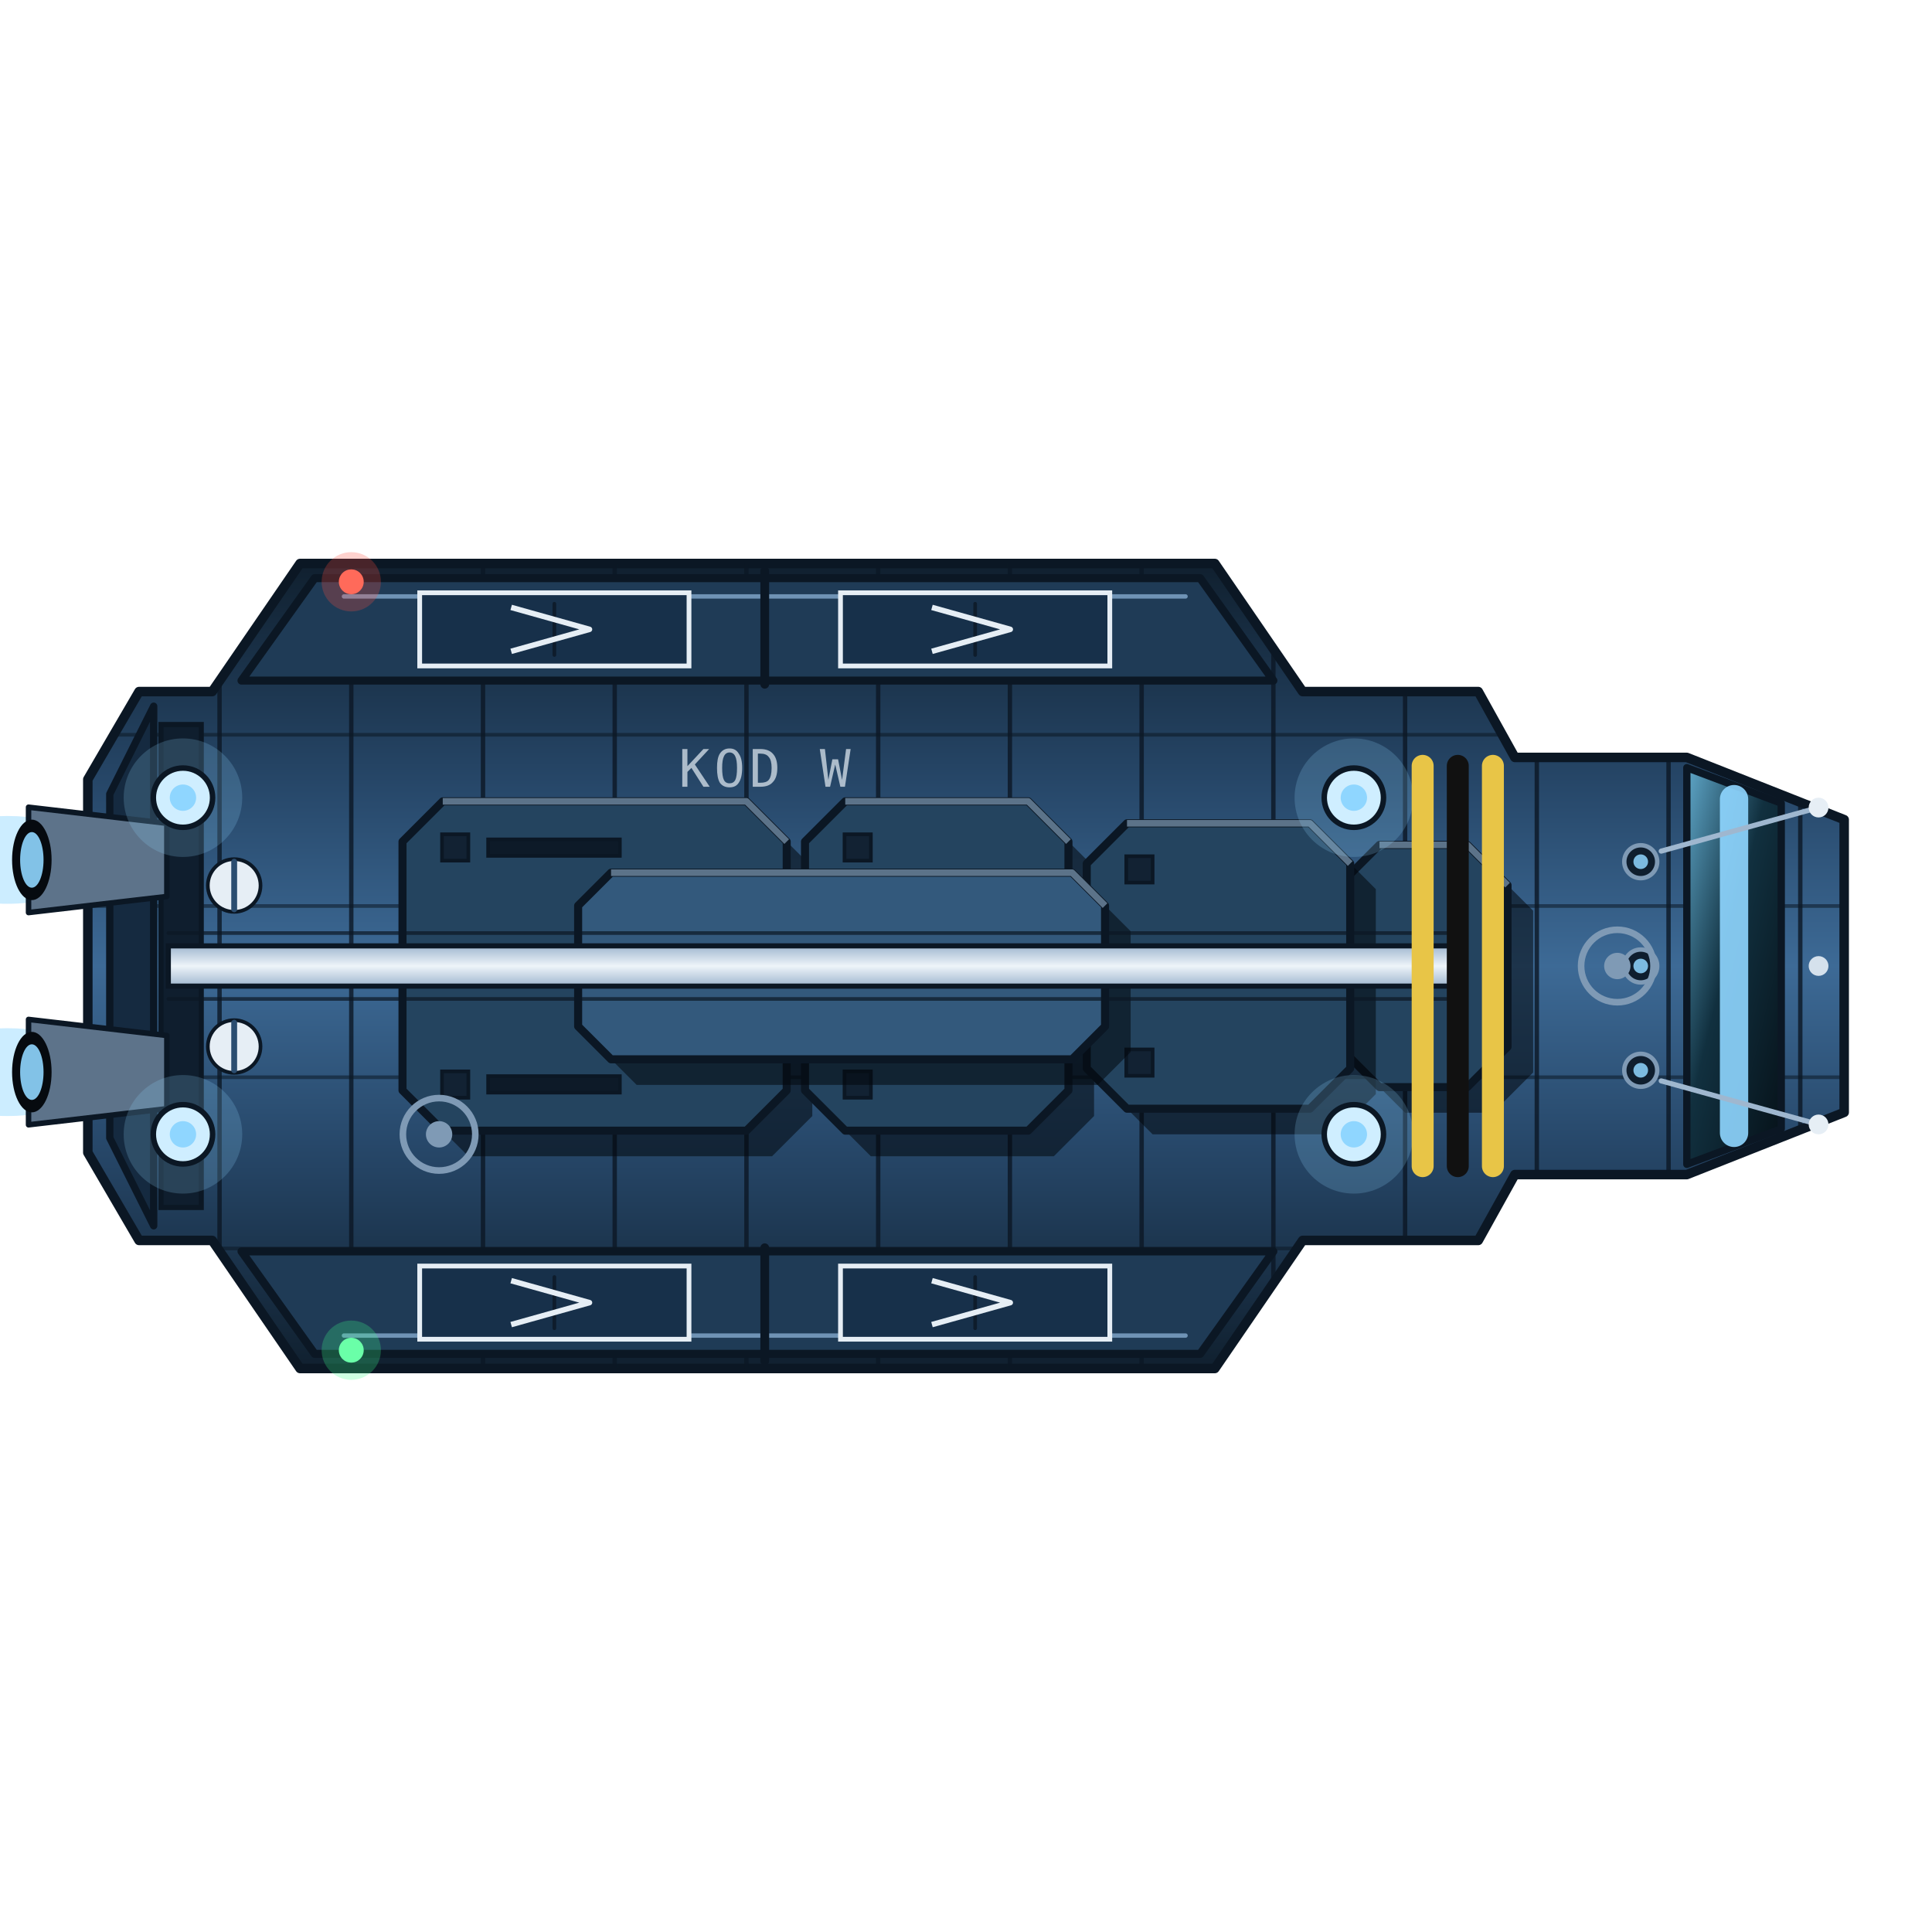
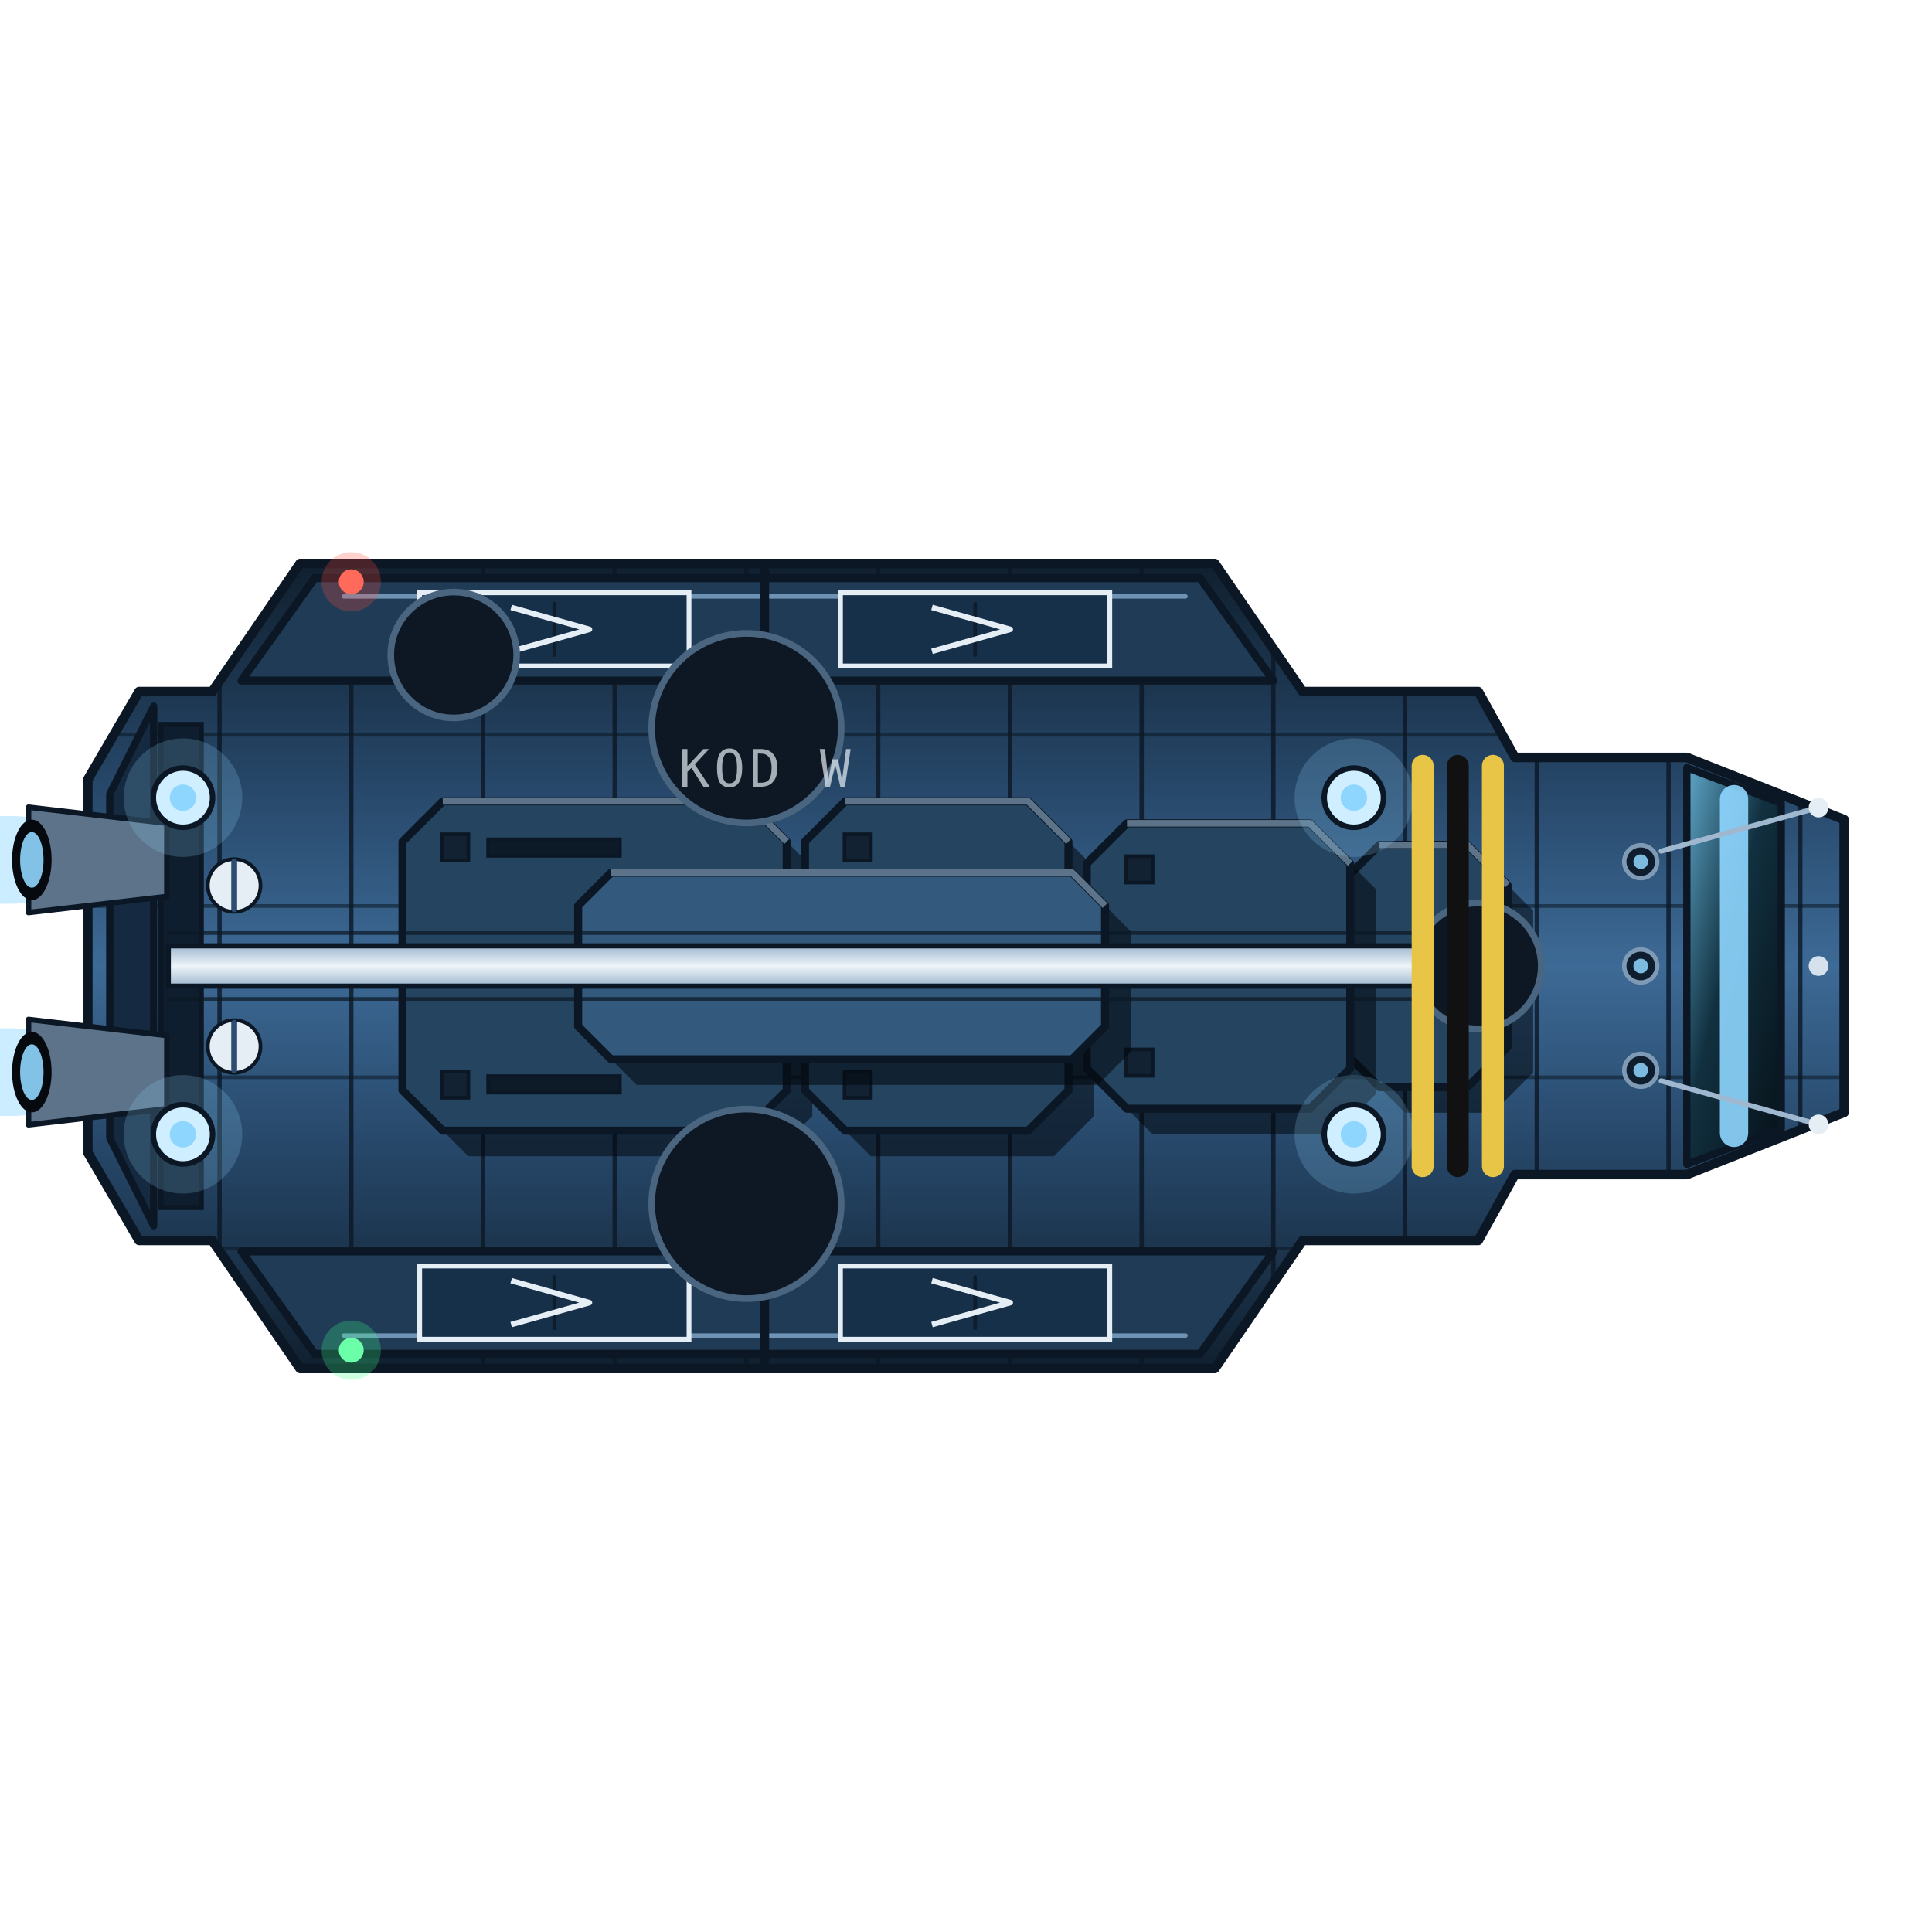
<svg xmlns="http://www.w3.org/2000/svg" viewBox="-26.40 -26.40 52.80 52.80">
  <defs>
    <linearGradient id="glass" x1="0" y1="0" x2="1" y2="1">
      <stop offset="0" stop-color="#5fa7c9" />
      <stop offset="0.45" stop-color="#11303f" />
      <stop offset="1" stop-color="#061118" />
    </linearGradient>
    <linearGradient id="kesSpineV" x1="0" y1="0" x2="0" y2="1">
      <stop offset="0" stop-color="#9fb7cf" />
      <stop offset="0.5" stop-color="#eef4f9" />
      <stop offset="1" stop-color="#9fb7cf" />
    </linearGradient>
    <linearGradient id="kodHull" x1="0" y1="0" x2="0" y2="1">
      <stop offset="0" stop-color="#10202f" />
      <stop offset="0.28" stop-color="#27486a" />
      <stop offset="0.5" stop-color="#3d6a96" />
      <stop offset="0.72" stop-color="#27486a" />
      <stop offset="1" stop-color="#10202f" />
    </linearGradient>
  </defs>
  <ellipse cx="-26.20" cy="2.90" rx="2.60" ry="1.20" fill="#8fd6ff" opacity="0.45" />
  <ellipse cx="-26.20" cy="-2.90" rx="2.60" ry="1.20" fill="#8fd6ff" opacity="0.45" />
  <polygon points="24.00,-4.00 19.70,-5.70 15.00,-5.70 14.00,-7.50 9.20,-7.50 6.80,-11.00 -18.20,-11.00 -20.60,-7.50 -22.60,-7.50 -24.00,-5.10 -24.00,5.10 -22.60,7.50 -20.60,7.50 -18.20,11.00 6.80,11.00 9.20,7.50 14.00,7.50 15.00,5.70 19.70,5.70 24.00,4.00" fill="url(#kodHull)" stroke="#0b1724" stroke-width="0.26" stroke-linejoin="round" />
  <clipPath id="c-warrant-1">
    <polygon points="24.00,-4.00 19.70,-5.70 15.00,-5.70 14.00,-7.50 9.20,-7.50 6.80,-11.00 -18.20,-11.00 -20.60,-7.50 -22.60,-7.50 -24.00,-5.10 -24.00,5.10 -22.60,7.50 -20.60,7.50 -18.20,11.00 6.80,11.00 9.20,7.50 14.00,7.50 15.00,5.70 19.70,5.70 24.00,4.00" />
  </clipPath>
  <g clip-path="url(#c-warrant-1)">
    <line x1="-20.40" y1="-11.00" x2="-20.40" y2="11.00" stroke="#0b1724" stroke-width="0.12" stroke-linecap="round" opacity="0.8" />
    <line x1="-16.80" y1="-11.00" x2="-16.80" y2="11.00" stroke="#0b1724" stroke-width="0.12" stroke-linecap="round" opacity="0.8" />
    <line x1="-13.20" y1="-11.00" x2="-13.20" y2="11.00" stroke="#0b1724" stroke-width="0.12" stroke-linecap="round" opacity="0.8" />
    <line x1="-9.60" y1="-11.00" x2="-9.60" y2="11.00" stroke="#0b1724" stroke-width="0.12" stroke-linecap="round" opacity="0.8" />
    <line x1="-6.00" y1="-11.00" x2="-6.00" y2="11.00" stroke="#0b1724" stroke-width="0.12" stroke-linecap="round" opacity="0.8" />
    <line x1="-2.40" y1="-11.00" x2="-2.40" y2="11.00" stroke="#0b1724" stroke-width="0.12" stroke-linecap="round" opacity="0.8" />
    <line x1="1.20" y1="-11.00" x2="1.20" y2="11.00" stroke="#0b1724" stroke-width="0.12" stroke-linecap="round" opacity="0.8" />
    <line x1="4.80" y1="-11.00" x2="4.80" y2="11.00" stroke="#0b1724" stroke-width="0.12" stroke-linecap="round" opacity="0.8" />
    <line x1="8.40" y1="-11.00" x2="8.40" y2="11.00" stroke="#0b1724" stroke-width="0.12" stroke-linecap="round" opacity="0.8" />
    <line x1="12.00" y1="-11.00" x2="12.00" y2="11.00" stroke="#0b1724" stroke-width="0.12" stroke-linecap="round" opacity="0.8" />
    <line x1="15.60" y1="-11.00" x2="15.60" y2="11.00" stroke="#0b1724" stroke-width="0.12" stroke-linecap="round" opacity="0.8" />
    <line x1="19.20" y1="-11.00" x2="19.20" y2="11.00" stroke="#0b1724" stroke-width="0.12" stroke-linecap="round" opacity="0.8" />
    <line x1="22.80" y1="-11.00" x2="22.80" y2="11.00" stroke="#0b1724" stroke-width="0.12" stroke-linecap="round" opacity="0.8" />
    <line x1="-24.00" y1="-6.32" x2="24.00" y2="-6.32" stroke="#0b1724" stroke-width="0.1" stroke-linecap="round" opacity="0.55" />
    <line x1="-24.00" y1="-1.64" x2="24.00" y2="-1.64" stroke="#0b1724" stroke-width="0.1" stroke-linecap="round" opacity="0.55" />
    <line x1="-24.00" y1="3.04" x2="24.00" y2="3.04" stroke="#0b1724" stroke-width="0.1" stroke-linecap="round" opacity="0.55" />
    <line x1="-24.00" y1="7.72" x2="24.00" y2="7.72" stroke="#0b1724" stroke-width="0.1" stroke-linecap="round" opacity="0.55" />
  </g>
  <polygon points="8.40,-7.80 6.40,-10.60 -17.80,-10.60 -19.80,-7.80" fill="#1f3b56" stroke="#0b1724" stroke-width="0.22" stroke-linejoin="round" />
  <line x1="-17.00" y1="-10.10" x2="6.00" y2="-10.10" stroke="#6f93b5" stroke-width="0.12" stroke-linecap="round" />
  <line x1="-5.50" y1="-7.70" x2="-5.50" y2="-10.80" stroke="#0b1724" stroke-width="0.24" stroke-linecap="round" />
  <polygon points="8.40,7.80 6.40,10.60 -17.80,10.60 -19.80,7.80" fill="#1f3b56" stroke="#0b1724" stroke-width="0.22" stroke-linejoin="round" />
  <line x1="-17.00" y1="10.10" x2="6.00" y2="10.10" stroke="#6f93b5" stroke-width="0.12" stroke-linecap="round" />
  <line x1="-5.50" y1="7.70" x2="-5.50" y2="10.80" stroke="#0b1724" stroke-width="0.24" stroke-linecap="round" />
  <rect x="-14.93" y="-10.20" width="7.36" height="2.00" rx="0.0" fill="#17304a" stroke="#e6eef5" stroke-width="0.13" />
  <line x1="-11.25" y1="-9.90" x2="-11.25" y2="-8.50" stroke="#0b1724" stroke-width="0.1" stroke-linecap="round" opacity="0.8" />
  <polyline points="-12.43,-9.80 -10.29,-9.20 -12.43,-8.60" fill="none" stroke="#e6eef5" stroke-width="0.15" stroke-linejoin="round" />
  <rect x="-3.43" y="-10.20" width="7.36" height="2.00" rx="0.0" fill="#17304a" stroke="#e6eef5" stroke-width="0.13" />
  <line x1="0.25" y1="-9.90" x2="0.25" y2="-8.50" stroke="#0b1724" stroke-width="0.1" stroke-linecap="round" opacity="0.8" />
  <polyline points="-0.93,-9.80 1.21,-9.20 -0.93,-8.60" fill="none" stroke="#e6eef5" stroke-width="0.15" stroke-linejoin="round" />
  <rect x="-14.93" y="8.20" width="7.36" height="2.00" rx="0.0" fill="#17304a" stroke="#e6eef5" stroke-width="0.13" />
  <line x1="-11.25" y1="8.50" x2="-11.25" y2="9.90" stroke="#0b1724" stroke-width="0.1" stroke-linecap="round" opacity="0.8" />
  <polyline points="-12.43,8.60 -10.29,9.20 -12.43,9.80" fill="none" stroke="#e6eef5" stroke-width="0.15" stroke-linejoin="round" />
  <rect x="-3.43" y="8.20" width="7.36" height="2.00" rx="0.0" fill="#17304a" stroke="#e6eef5" stroke-width="0.13" />
  <line x1="0.25" y1="8.50" x2="0.25" y2="9.90" stroke="#0b1724" stroke-width="0.1" stroke-linecap="round" opacity="0.8" />
  <polyline points="-0.93,8.60 1.21,9.20 -0.93,9.80" fill="none" stroke="#e6eef5" stroke-width="0.15" stroke-linejoin="round" />
  <polygon points="-22.20,-7.10 -22.20,7.10 -23.40,4.70 -23.40,-4.70" fill="#152a40" stroke="#0b1724" stroke-width="0.2" stroke-linejoin="round" />
  <rect x="-22.00" y="-6.60" width="1.10" height="13.20" rx="0.0" fill="#0f1e2e" stroke="#0b1724" stroke-width="0.14" />
  <polygon points="-21.84,-3.90 -25.62,-4.34 -25.62,-1.46 -21.84,-1.90" fill="#5d738a" stroke="#0b1724" stroke-width="0.15" stroke-linejoin="round" />
  <ellipse cx="-25.53" cy="-2.90" rx="0.54" ry="1.10" fill="#060a0f" />
  <ellipse cx="-25.53" cy="-2.90" rx="0.32" ry="0.76" fill="#8fd6ff" opacity="0.9" />
  <polygon points="-21.84,1.90 -25.62,1.46 -25.62,4.34 -21.84,3.90" fill="#5d738a" stroke="#0b1724" stroke-width="0.15" stroke-linejoin="round" />
  <ellipse cx="-25.53" cy="2.90" rx="0.54" ry="1.10" fill="#060a0f" />
  <ellipse cx="-25.53" cy="2.90" rx="0.32" ry="0.76" fill="#8fd6ff" opacity="0.9" />
  <polygon points="12.00,-2.61 14.40,-2.61 15.50,-1.51 15.50,2.91 14.40,4.01 12.00,4.01 10.90,2.91 10.90,-1.51" fill="rgba(3,8,14,0.55)" stroke="none" stroke-width="0" stroke-linejoin="round" />
  <polygon points="11.30,-3.31 13.70,-3.31 14.80,-2.21 14.80,2.21 13.70,3.31 11.30,3.31 10.20,2.21 10.20,-2.21" fill="#24445f" stroke="#0b1724" stroke-width="0.22" stroke-linejoin="round" />
  <polyline points="11.30,-3.31 13.70,-3.31 14.80,-2.21" fill="none" stroke="#9fc0dc" stroke-width="0.18" opacity="0.55" stroke-linejoin="round" />
  <polygon points="-13.60,-3.80 -5.30,-3.80 -4.20,-2.70 -4.20,4.10 -5.30,5.20 -13.60,5.20 -14.70,4.10 -14.70,-2.70" fill="rgba(3,8,14,0.55)" stroke="none" stroke-width="0" stroke-linejoin="round" />
  <polygon points="-14.30,-4.50 -6.00,-4.50 -4.90,-3.40 -4.90,3.40 -6.00,4.50 -14.30,4.50 -15.40,3.40 -15.40,-3.40" fill="#24445f" stroke="#0b1724" stroke-width="0.22" stroke-linejoin="round" />
  <polyline points="-14.30,-4.50 -6.00,-4.50 -4.90,-3.40" fill="none" stroke="#9fc0dc" stroke-width="0.18" opacity="0.55" stroke-linejoin="round" />
  <rect x="-14.32" y="-3.60" width="0.72" height="0.72" rx="0.0" fill="#122233" stroke="#0b1724" stroke-width="0.1" />
  <rect x="-13.06" y="-3.46" width="3.60" height="0.45" rx="0.0" fill="#0d1a28" stroke="#0b1724" stroke-width="0.1" />
  <rect x="-14.32" y="2.88" width="0.72" height="0.72" rx="0.0" fill="#122233" stroke="#0b1724" stroke-width="0.1" />
  <rect x="-13.06" y="3.01" width="3.60" height="0.45" rx="0.0" fill="#0d1a28" stroke="#0b1724" stroke-width="0.1" />
  <polygon points="-2.60,-3.80 2.40,-3.80 3.50,-2.70 3.50,4.10 2.40,5.20 -2.60,5.20 -3.70,4.10 -3.70,-2.70" fill="rgba(3,8,14,0.55)" stroke="none" stroke-width="0" stroke-linejoin="round" />
  <polygon points="-3.30,-4.50 1.70,-4.50 2.80,-3.40 2.80,3.40 1.70,4.50 -3.30,4.50 -4.40,3.40 -4.40,-3.40" fill="#24445f" stroke="#0b1724" stroke-width="0.22" stroke-linejoin="round" />
  <polyline points="-3.30,-4.50 1.70,-4.50 2.80,-3.40" fill="none" stroke="#9fc0dc" stroke-width="0.18" opacity="0.55" stroke-linejoin="round" />
  <rect x="-3.32" y="-3.60" width="0.72" height="0.72" rx="0.0" fill="#122233" stroke="#0b1724" stroke-width="0.1" />
  <rect x="-3.32" y="2.88" width="0.72" height="0.72" rx="0.0" fill="#122233" stroke="#0b1724" stroke-width="0.1" />
  <polygon points="5.10,-3.20 10.10,-3.20 11.20,-2.10 11.20,3.50 10.10,4.60 5.10,4.60 4.00,3.50 4.00,-2.10" fill="rgba(3,8,14,0.55)" stroke="none" stroke-width="0" stroke-linejoin="round" />
  <polygon points="4.40,-3.90 9.40,-3.90 10.50,-2.80 10.50,2.80 9.40,3.90 4.40,3.90 3.30,2.80 3.30,-2.80" fill="#24445f" stroke="#0b1724" stroke-width="0.22" stroke-linejoin="round" />
  <polyline points="4.40,-3.90 9.40,-3.90 10.50,-2.80" fill="none" stroke="#9fc0dc" stroke-width="0.18" opacity="0.55" stroke-linejoin="round" />
  <rect x="4.38" y="-3.00" width="0.72" height="0.72" rx="0.0" fill="#122233" stroke="#0b1724" stroke-width="0.1" />
  <rect x="4.38" y="2.28" width="0.72" height="0.72" rx="0.0" fill="#122233" stroke="#0b1724" stroke-width="0.1" />
  <polygon points="-9.00,-1.85 3.60,-1.85 4.50,-0.95 4.50,2.35 3.60,3.25 -9.00,3.25 -9.90,2.35 -9.90,-0.95" fill="rgba(3,8,14,0.55)" stroke="none" stroke-width="0" stroke-linejoin="round" />
  <polygon points="-9.70,-2.55 2.90,-2.55 3.80,-1.65 3.80,1.65 2.90,2.55 -9.70,2.55 -10.60,1.65 -10.60,-1.65" fill="#33597c" stroke="#0b1724" stroke-width="0.22" stroke-linejoin="round" />
  <polyline points="-9.70,-2.55 2.90,-2.55 3.80,-1.65" fill="none" stroke="#9fc0dc" stroke-width="0.18" opacity="0.55" stroke-linejoin="round" />
  <rect x="-21.80" y="-0.55" width="35.20" height="1.10" rx="0.0" fill="url(#kesSpineV)" stroke="#0b1724" stroke-width="0.14" />
  <line x1="-21.80" y1="-0.90" x2="13.40" y2="-0.90" stroke="#0b1724" stroke-width="0.1" stroke-linecap="round" opacity="0.7" />
  <line x1="-21.80" y1="0.90" x2="13.40" y2="0.90" stroke="#0b1724" stroke-width="0.1" stroke-linecap="round" opacity="0.7" />
  <polygon points="22.28,-4.45 19.70,-5.42 19.70,5.42 22.28,4.45" fill="url(#glass)" stroke="#0b1724" stroke-width="0.2" stroke-linejoin="round" />
  <line x1="20.99" y1="-4.56" x2="20.99" y2="4.56" stroke="#8fd6ff" stroke-width="0.774" stroke-linecap="round" opacity="0.9" />
  <circle cx="18.44" cy="-2.85" r="0.45" fill="#0f1e2e" stroke="#7f9ab5" stroke-width="0.12" />
  <circle cx="18.44" cy="-2.85" r="0.20" fill="#8fd6ff" stroke="none" stroke-width="0" opacity="0.85" />
  <circle cx="18.44" cy="0.00" r="0.45" fill="#0f1e2e" stroke="#7f9ab5" stroke-width="0.12" />
  <circle cx="18.44" cy="0.00" r="0.20" fill="#8fd6ff" stroke="none" stroke-width="0" opacity="0.85" />
  <circle cx="18.44" cy="2.85" r="0.45" fill="#0f1e2e" stroke="#7f9ab5" stroke-width="0.12" />
  <circle cx="18.44" cy="2.85" r="0.20" fill="#8fd6ff" stroke="none" stroke-width="0" opacity="0.85" />
  <circle cx="23.30" cy="0.00" r="0.27" fill="#e6eef5" stroke="none" stroke-width="0" opacity="0.9" />
  <line x1="19.00" y1="-3.14" x2="23.30" y2="-4.33" stroke="#9fb7cf" stroke-width="0.14" stroke-linecap="round" />
  <circle cx="23.30" cy="-4.33" r="0.27" fill="#e6eef5" stroke="none" stroke-width="0" />
  <line x1="19.00" y1="3.14" x2="23.30" y2="4.33" stroke="#9fb7cf" stroke-width="0.14" stroke-linecap="round" />
  <circle cx="23.30" cy="4.33" r="0.27" fill="#e6eef5" stroke="none" stroke-width="0" />
  <circle cx="10.60" cy="-4.60" r="1.62" fill="#8fd6ff" stroke="none" stroke-width="0" opacity="0.2" />
  <circle cx="10.60" cy="-4.60" r="0.81" fill="#cfeeff" stroke="#0b1724" stroke-width="0.15" />
  <circle cx="10.60" cy="-4.60" r="0.36" fill="#8fd6ff" stroke="none" stroke-width="0" />
  <circle cx="10.60" cy="4.60" r="1.62" fill="#8fd6ff" stroke="none" stroke-width="0" opacity="0.2" />
  <circle cx="10.60" cy="4.60" r="0.81" fill="#cfeeff" stroke="#0b1724" stroke-width="0.15" />
  <circle cx="10.60" cy="4.60" r="0.36" fill="#8fd6ff" stroke="none" stroke-width="0" />
  <circle cx="-21.40" cy="-4.60" r="1.62" fill="#8fd6ff" stroke="none" stroke-width="0" opacity="0.2" />
  <circle cx="-21.40" cy="-4.60" r="0.81" fill="#cfeeff" stroke="#0b1724" stroke-width="0.15" />
  <circle cx="-21.40" cy="-4.60" r="0.36" fill="#8fd6ff" stroke="none" stroke-width="0" />
  <circle cx="-21.40" cy="4.60" r="1.62" fill="#8fd6ff" stroke="none" stroke-width="0" opacity="0.2" />
  <circle cx="-21.40" cy="4.60" r="0.81" fill="#cfeeff" stroke="#0b1724" stroke-width="0.15" />
  <circle cx="-21.40" cy="4.60" r="0.36" fill="#8fd6ff" stroke="none" stroke-width="0" />
-   <circle cx="17.80" cy="0.00" r="0.99" fill="none" stroke="#7f9ab5" stroke-width="0.18" />
-   <circle cx="17.80" cy="0.00" r="0.36" fill="#7f9ab5" stroke="none" stroke-width="0" />
-   <circle cx="-14.40" cy="4.60" r="0.99" fill="none" stroke="#7f9ab5" stroke-width="0.18" />
-   <circle cx="-14.40" cy="4.60" r="0.36" fill="#7f9ab5" stroke="none" stroke-width="0" />
+   <circle cx="-6.00" cy="-6.50" r="2.59" fill="#0e1824" stroke="#4a6580" stroke-width="0.18" />
+   <circle cx="-6.00" cy="6.50" r="2.59" fill="#0e1824" stroke="#4a6580" stroke-width="0.18" />
+   <circle cx="14.00" cy="0.00" r="1.72" fill="#0e1824" stroke="#4a6580" stroke-width="0.18" />
+   <circle cx="-14.00" cy="-8.50" r="1.72" fill="#0e1824" stroke="#4a6580" stroke-width="0.18" />
  <circle cx="-20.00" cy="-2.20" r="0.72" fill="#e6eef5" stroke="#0b1724" stroke-width="0.1" />
  <line x1="-20.00" y1="-2.85" x2="-20.00" y2="-1.55" stroke="#2b4d70" stroke-width="0.16" stroke-linecap="round" />
  <circle cx="-20.00" cy="2.20" r="0.72" fill="#e6eef5" stroke="#0b1724" stroke-width="0.1" />
  <line x1="-20.00" y1="1.55" x2="-20.00" y2="2.85" stroke="#2b4d70" stroke-width="0.16" stroke-linecap="round" />
  <text x="-5.50" y="-4.90" font-family="IBM Plex Mono, monospace" font-size="1.40" fill="#e6eef5" opacity="0.7" text-anchor="middle" letter-spacing="0.12">KOD W</text>
  <circle cx="-16.80" cy="-10.50" r="0.81" fill="#ff4a3d" stroke="none" stroke-width="0" opacity="0.25" />
  <circle cx="-16.80" cy="-10.50" r="0.34" fill="#ff6a5a" stroke="none" stroke-width="0" />
  <circle cx="-16.80" cy="10.50" r="0.81" fill="#3dff8a" stroke="none" stroke-width="0" opacity="0.25" />
  <circle cx="-16.80" cy="10.50" r="0.34" fill="#6affa8" stroke="none" stroke-width="0" />
  <line x1="14.40" y1="-5.47" x2="14.40" y2="5.47" stroke="#e8c547" stroke-width="0.6" stroke-linecap="round" />
  <line x1="13.44" y1="-5.47" x2="13.44" y2="5.47" stroke="#111" stroke-width="0.6" stroke-linecap="round" />
  <line x1="12.48" y1="-5.47" x2="12.48" y2="5.47" stroke="#e8c547" stroke-width="0.6" stroke-linecap="round" />
</svg>
